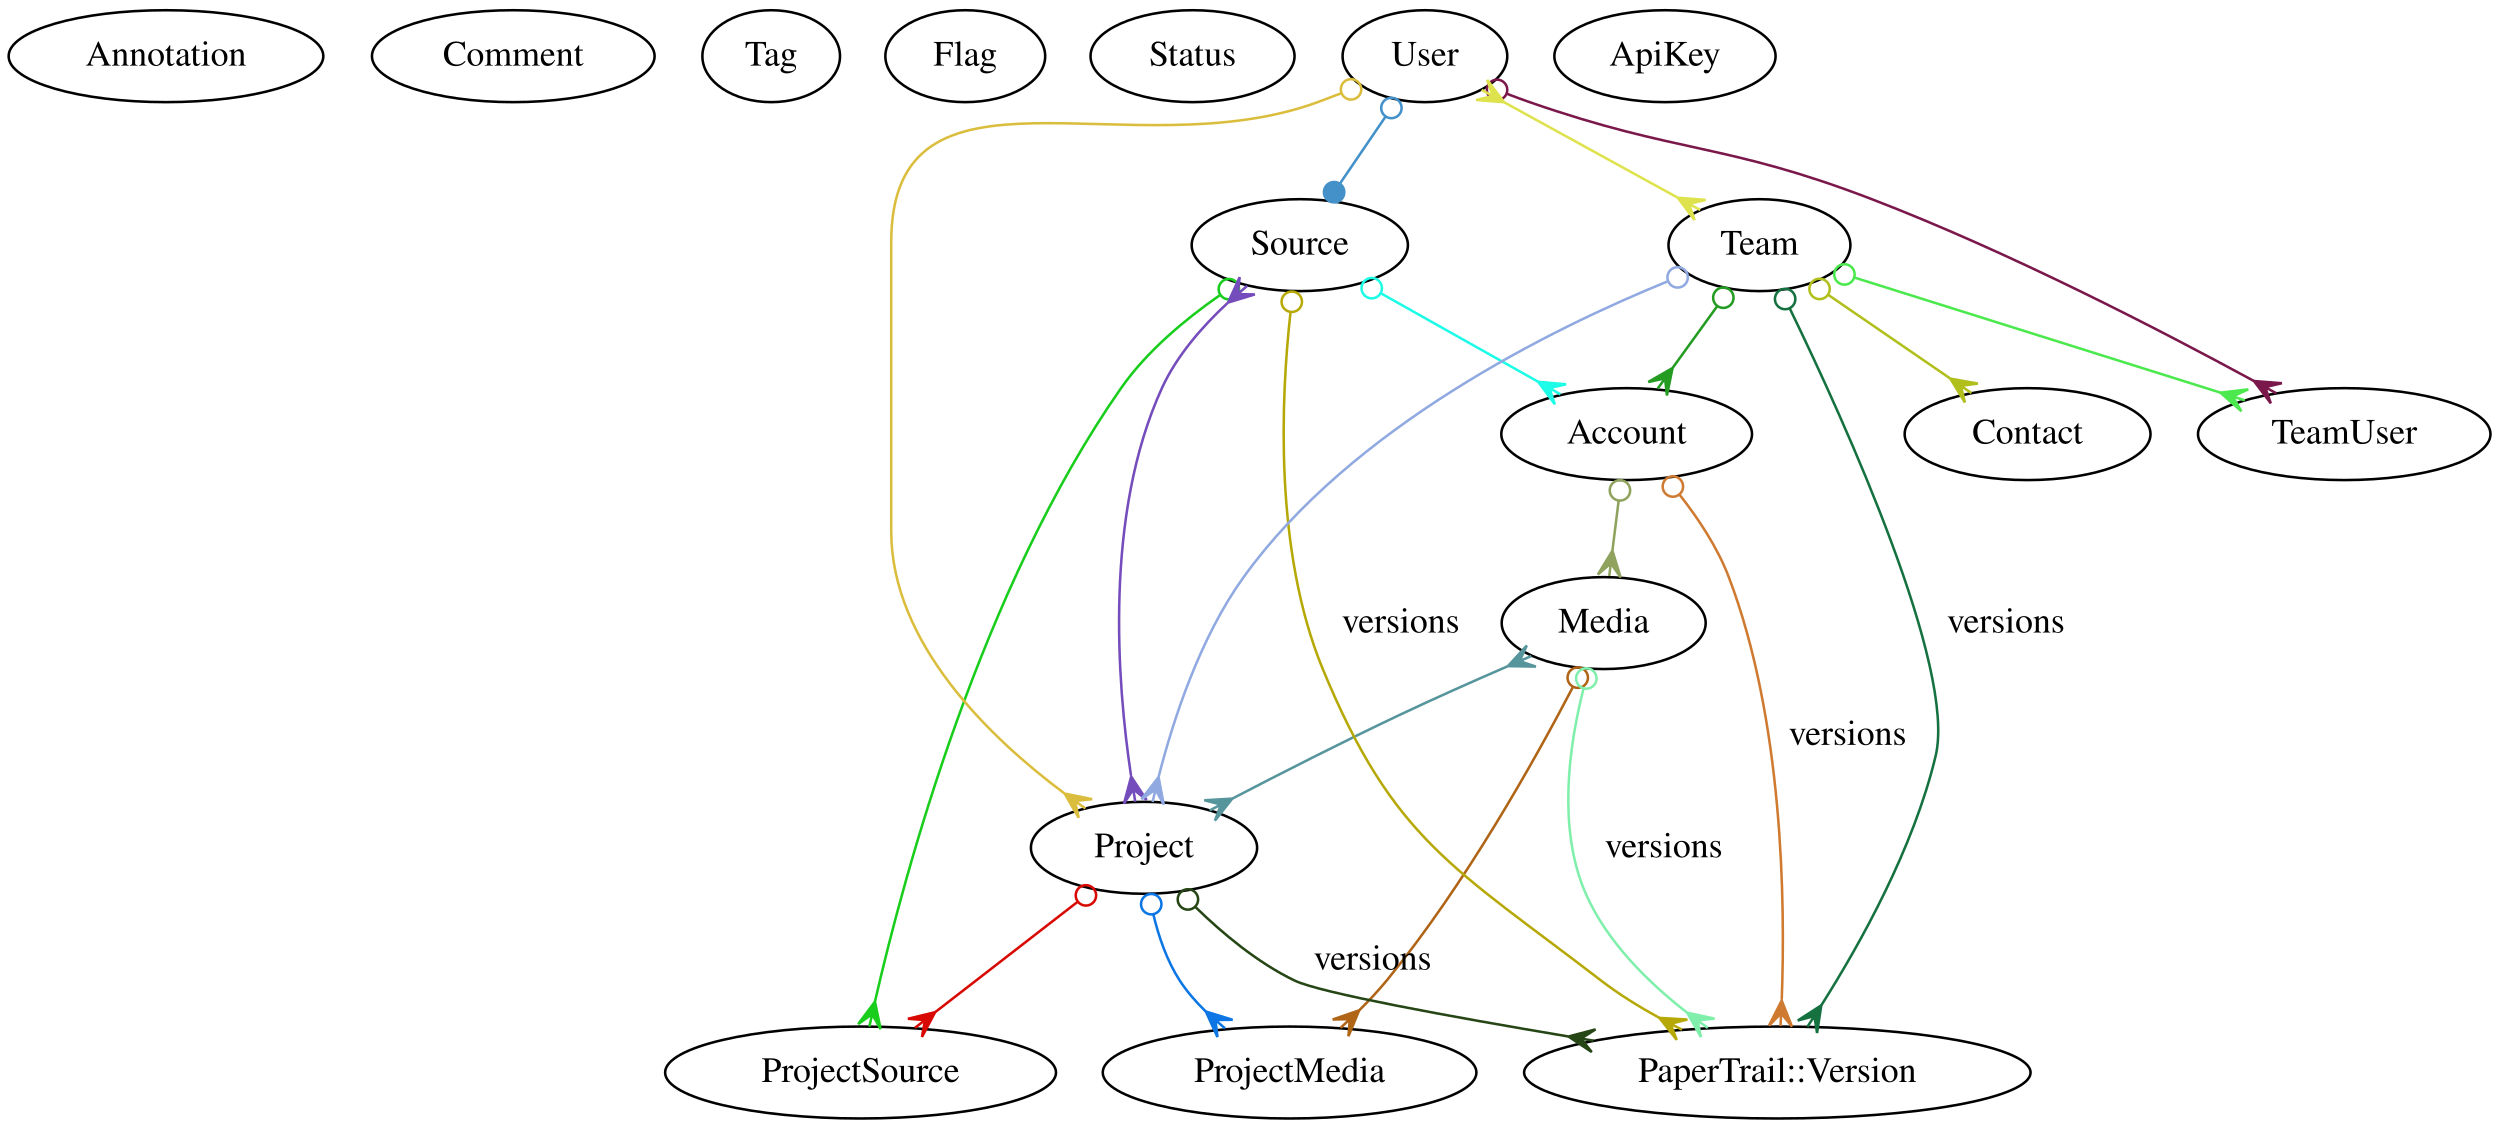
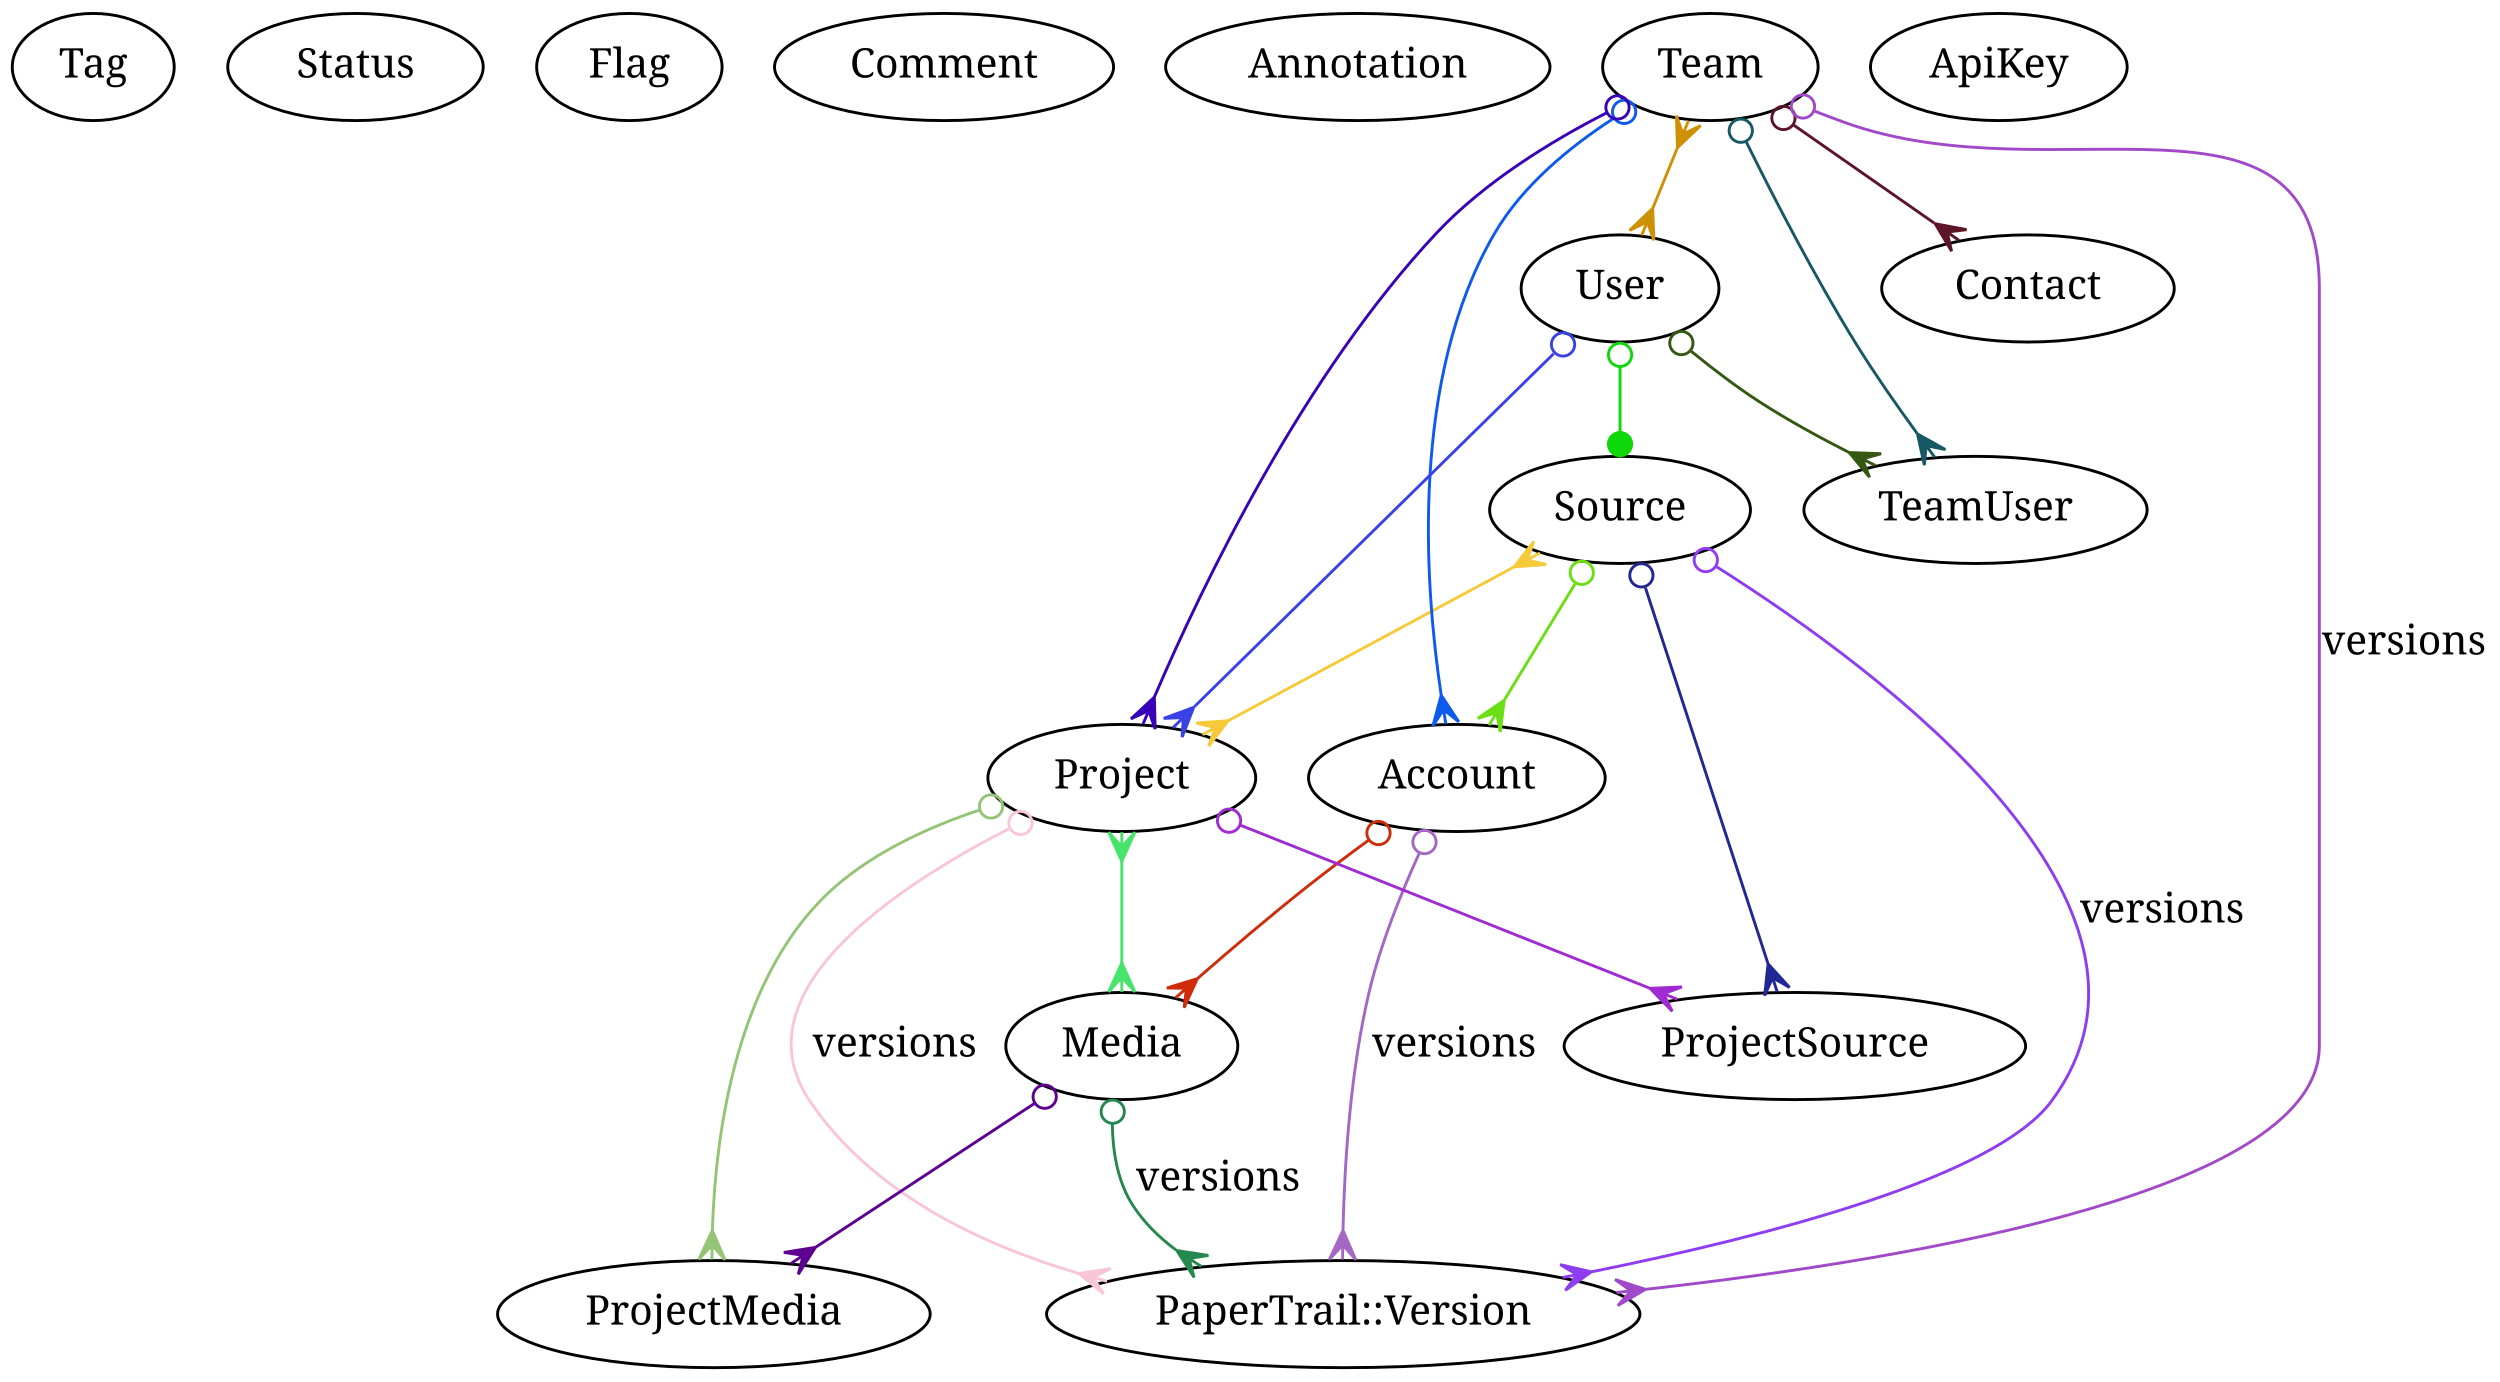
- <svg xmlns="http://www.w3.org/2000/svg" width="979pt" height="442pt" viewBox="0.00 0.00 979.00 442.00">
-   <g id="graph0" class="graph" transform="scale(1 1) rotate(0) translate(4 438)">
-     <polygon fill="none" stroke="none" points="-4,4 -4,-438 975,-438 975,4 -4,4" />
+ <svg xmlns="http://www.w3.org/2000/svg" width="858pt" height="474pt" viewBox="0.00 0.00 858.00 474.00">
+   <g id="graph1" class="graph" transform="scale(1 1) rotate(0) translate(4 470)">
+     <polygon fill="none" stroke="none" points="-4,5 -4,-470 855,-470 855,5 -4,5" />
    <g id="node1" class="node">
-       <ellipse fill="none" stroke="black" cx="61" cy="-416" rx="61.616" ry="18" />
-       <text text-anchor="middle" x="61" y="-412.3" font-family="Times,serif" font-size="14.00">Annotation</text>
+       <ellipse fill="none" stroke="black" cx="28" cy="-447" rx="27.788" ry="18.385" />
+       <text text-anchor="middle" x="28" y="-443.4" font-family="Times Roman,serif" font-size="14.00">Tag</text>
    </g>
    <g id="node2" class="node">
-       <ellipse fill="none" stroke="black" cx="197" cy="-416" rx="55.344" ry="18" />
-       <text text-anchor="middle" x="197" y="-412.3" font-family="Times,serif" font-size="14.00">Comment</text>
+       <ellipse fill="none" stroke="black" cx="118" cy="-447" rx="43.841" ry="18.385" />
+       <text text-anchor="middle" x="118" y="-443.4" font-family="Times Roman,serif" font-size="14.00">Status</text>
    </g>
    <g id="node3" class="node">
-       <ellipse fill="none" stroke="black" cx="298" cy="-416" rx="26.949" ry="18" />
-       <text text-anchor="middle" x="298" y="-412.3" font-family="Times,serif" font-size="14.00">Tag</text>
+       <ellipse fill="none" stroke="black" cx="212" cy="-447" rx="31.82" ry="18.385" />
+       <text text-anchor="middle" x="212" y="-443.4" font-family="Times Roman,serif" font-size="14.00">Flag</text>
    </g>
    <g id="node4" class="node">
-       <ellipse fill="none" stroke="black" cx="374" cy="-416" rx="31.297" ry="18" />
-       <text text-anchor="middle" x="374" y="-412.3" font-family="Times,serif" font-size="14.00">Flag</text>
+       <ellipse fill="none" stroke="black" cx="320" cy="-447" rx="58.188" ry="18.385" />
+       <text text-anchor="middle" x="320" y="-443.4" font-family="Times Roman,serif" font-size="14.00">Comment</text>
    </g>
    <g id="node5" class="node">
-       <ellipse fill="none" stroke="black" cx="463" cy="-416" rx="39.946" ry="18" />
-       <text text-anchor="middle" x="463" y="-412.3" font-family="Times,serif" font-size="14.00">Status</text>
+       <ellipse fill="none" stroke="black" cx="462" cy="-447" rx="65.968" ry="18.385" />
+       <text text-anchor="middle" x="462" y="-443.4" font-family="Times Roman,serif" font-size="14.00">Annotation</text>
    </g>
    <g id="node6" class="node">
-       <ellipse fill="none" stroke="black" cx="501" cy="-18" rx="73.165" ry="18" />
-       <text text-anchor="middle" x="501" y="-14.3" font-family="Times,serif" font-size="14.00">ProjectMedia</text>
+       <ellipse fill="none" stroke="black" cx="552" cy="-295" rx="44.758" ry="18.385" />
+       <text text-anchor="middle" x="552" y="-291.4" font-family="Times Roman,serif" font-size="14.00">Source</text>
+     </g>
+     <g id="node8" class="node">
+       <ellipse fill="none" stroke="black" cx="612" cy="-111" rx="79.196" ry="18.385" />
+       <text text-anchor="middle" x="612" y="-107.4" font-family="Times Roman,serif" font-size="14.00">ProjectSource</text>
+     </g>
+     <g id="edge6" class="edge">
+       <path fill="none" stroke="#222893" d="M560.697,-268.329C571.9,-233.974 591.29,-174.511 602.753,-139.357" />
+       <ellipse fill="none" stroke="#222893" cx="559.323" cy="-272.542" rx="4" ry="4" />
+       <polygon fill="#222893" stroke="#222893" points="602.8,-139.212 610.179,-131.1 604.35,-134.459 605.901,-129.705 605.901,-129.705 605.901,-129.705 604.35,-134.459 601.622,-128.31 602.8,-139.212 602.8,-139.212" />
+     </g>
+     <g id="node9" class="node">
+       <ellipse fill="none" stroke="black" cx="496" cy="-203" rx="50.912" ry="18.385" />
+       <text text-anchor="middle" x="496" y="-199.4" font-family="Times Roman,serif" font-size="14.00">Account</text>
+     </g>
+     <g id="edge4" class="edge">
+       <path fill="none" stroke="#6bde14" d="M536.555,-269.626C529.022,-257.251 519.961,-242.364 512.315,-229.804" />
+       <ellipse fill="none" stroke="#6bde14" cx="538.856" cy="-273.407" rx="4" ry="4" />
+       <polygon fill="#6bde14" stroke="#6bde14" points="512.24,-229.68 510.885,-218.799 509.641,-225.409 507.041,-221.138 507.041,-221.138 507.041,-221.138 509.641,-225.409 503.197,-223.478 512.24,-229.68 512.24,-229.68" />
+     </g>
+     <g id="node10" class="node">
+       <ellipse fill="none" stroke="black" cx="381" cy="-203" rx="45.962" ry="18.385" />
+       <text text-anchor="middle" x="381" y="-199.4" font-family="Times Roman,serif" font-size="14.00">Project</text>
+     </g>
+     <g id="edge8" class="edge">
+       <path fill="none" stroke="#f6ca3b" d="M515.488,-275.356C486.632,-259.831 446.54,-238.261 417.648,-222.717" />
+       <polygon fill="#f6ca3b" stroke="#f6ca3b" points="515.72,-275.481 522.394,-284.181 520.123,-277.85 524.526,-280.219 524.526,-280.219 524.526,-280.219 520.123,-277.85 526.658,-276.256 515.72,-275.481 515.72,-275.481" />
+       <polygon fill="#f6ca3b" stroke="#f6ca3b" points="417.496,-222.635 410.822,-213.934 413.093,-220.266 408.689,-217.897 408.689,-217.897 408.689,-217.897 413.093,-220.266 406.557,-221.86 417.496,-222.635 417.496,-222.635" />
+     </g>
+     <g id="node18" class="node">
+       <ellipse fill="none" stroke="black" cx="457" cy="-19" rx="101.823" ry="18.385" />
+       <text text-anchor="middle" x="457" y="-15.4" font-family="Times Roman,serif" font-size="14.00">PaperTrail::Version</text>
+     </g>
+     <g id="edge2" class="edge">
+       <path fill="none" stroke="#8e3df1" d="M585.108,-275.493C642.505,-239.212 749.797,-158.955 700,-92 680.786,-66.166 604.283,-46.033 542.182,-33.513" />
+       <ellipse fill="none" stroke="#8e3df1" cx="581.428" cy="-277.787" rx="4" ry="4" />
+       <polygon fill="#8e3df1" stroke="#8e3df1" points="542.159,-33.509 533.222,-27.155 537.254,-32.539 532.349,-31.57 532.349,-31.57 532.349,-31.57 537.254,-32.539 531.477,-35.984 542.159,-33.509 542.159,-33.509" />
+       <text text-anchor="middle" x="738" y="-153.4" font-family="Times Roman,serif" font-size="14.00">versions</text>
    </g>
    <g id="node7" class="node">
-       <ellipse fill="none" stroke="black" cx="333" cy="-18" rx="76.539" ry="18" />
-       <text text-anchor="middle" x="333" y="-14.3" font-family="Times,serif" font-size="14.00">ProjectSource</text>
+       <ellipse fill="none" stroke="black" cx="583" cy="-447" rx="36.977" ry="18.385" />
+       <text text-anchor="middle" x="583" y="-443.4" font-family="Times Roman,serif" font-size="14.00">Team</text>
    </g>
-     <g id="node8" class="node">
-       <ellipse fill="none" stroke="black" cx="790" cy="-268" rx="48.144" ry="18" />
-       <text text-anchor="middle" x="790" y="-264.3" font-family="Times,serif" font-size="14.00">Contact</text>
+     <g id="edge14" class="edge">
+       <path fill="none" stroke="#0d5aed" d="M549.665,-429.291C534.822,-419.664 518.567,-406.362 509,-390 480.021,-340.439 484.809,-270.381 490.586,-231.612" />
+       <ellipse fill="none" stroke="#0d5aed" cx="553.403" cy="-431.61" rx="4" ry="4" />
+       <polygon fill="#0d5aed" stroke="#0d5aed" points="490.617,-231.422 496.657,-222.269 491.416,-226.486 492.214,-221.55 492.214,-221.55 492.214,-221.55 491.416,-226.486 487.772,-220.831 490.617,-231.422 490.617,-231.422" />
    </g>
-     <g id="node9" class="node">
-       <ellipse fill="none" stroke="black" cx="624" cy="-194" rx="39.946" ry="18" />
-       <text text-anchor="middle" x="624" y="-190.3" font-family="Times,serif" font-size="14.00">Media</text>
+     <g id="edge12" class="edge">
+       <path fill="none" stroke="#3702b8" d="M547.332,-431.253C528.244,-421.481 505.366,-407.453 489,-390 443.351,-341.319 408.968,-269.925 392.254,-230.941" />
+       <ellipse fill="none" stroke="#3702b8" cx="551.126" cy="-433.138" rx="4" ry="4" />
+       <polygon fill="#3702b8" stroke="#3702b8" points="392.174,-230.75 392.443,-219.788 390.235,-226.142 388.296,-221.533 388.296,-221.533 388.296,-221.533 390.235,-226.142 384.148,-223.279 392.174,-230.75 392.174,-230.75" />
    </g>
-     <g id="edge2" class="edge">
-       <path fill="none" stroke="#af6416" d="M611.954,-168.97C596.933,-140.16 569.49,-91.12 539,-54 535.739,-50.03 532.035,-46.084 528.249,-42.351" />
-       <ellipse fill="none" stroke="#af6416" cx="613.843" cy="-172.632" rx="4" ry="4" />
-       <polygon fill="#af6416" stroke="#af6416" points="528.24,-42.342 524.05,-32.208 524.601,-38.912 520.963,-35.482 520.963,-35.482 520.963,-35.482 524.601,-38.912 517.876,-38.756 528.24,-42.342 528.24,-42.342" />
+     <g id="node11" class="node">
+       <ellipse fill="none" stroke="black" cx="692" cy="-371" rx="50.205" ry="18.385" />
+       <text text-anchor="middle" x="692" y="-367.4" font-family="Times Roman,serif" font-size="14.00">Contact</text>
+     </g>
+     <g id="edge20" class="edge">
+       <path fill="none" stroke="#5c1527" d="M611.561,-427.086C626.341,-416.781 644.44,-404.161 659.725,-393.504" />
+       <ellipse fill="none" stroke="#5c1527" cx="608.077" cy="-429.515" rx="4" ry="4" />
+       <polygon fill="#5c1527" stroke="#5c1527" points="660.15,-393.207 670.927,-391.179 664.251,-390.348 668.353,-387.488 668.353,-387.488 668.353,-387.488 664.251,-390.348 665.779,-383.797 660.15,-393.207 660.15,-393.207" />
+     </g>
+     <g id="node12" class="node">
+       <ellipse fill="none" stroke="black" cx="674" cy="-295" rx="58.898" ry="18.385" />
+       <text text-anchor="middle" x="674" y="-291.4" font-family="Times Roman,serif" font-size="14.00">TeamUser</text>
+     </g>
+     <g id="edge16" class="edge">
+       <path fill="none" stroke="#165863" d="M595.249,-421.425C604.844,-401.991 618.89,-374.808 633,-352 639.383,-341.682 647,-330.771 653.927,-321.288" />
+       <ellipse fill="none" stroke="#165863" cx="593.433" cy="-425.133" rx="4" ry="4" />
+       <polygon fill="#165863" stroke="#165863" points="654.086,-321.073 663.655,-315.717 657.063,-317.056 660.039,-313.038 660.039,-313.038 660.039,-313.038 657.063,-317.056 656.424,-310.359 654.086,-321.073 654.086,-321.073" />
+     </g>
+     <g id="node15" class="node">
+       <ellipse fill="none" stroke="black" cx="552" cy="-371" rx="33.941" ry="18.385" />
+       <text text-anchor="middle" x="552" y="-367.4" font-family="Times Roman,serif" font-size="14.00">User</text>
+     </g>
+     <g id="edge18" class="edge">
+       <path fill="none" stroke="#ce9105" d="M571.614,-419.085C568.883,-412.392 565.97,-405.249 563.246,-398.571" />
+       <polygon fill="#ce9105" stroke="#ce9105" points="571.719,-419.343 571.329,-430.302 573.607,-423.973 575.496,-428.603 575.496,-428.603 575.496,-428.603 573.607,-423.973 579.662,-426.903 571.719,-419.343 571.719,-419.343" />
+       <polygon fill="#ce9105" stroke="#ce9105" points="563.212,-398.487 563.602,-387.528 561.324,-393.858 559.435,-389.228 559.435,-389.228 559.435,-389.228 561.324,-393.858 555.268,-390.928 563.212,-398.487 563.212,-398.487" />
+     </g>
+     <g id="edge10" class="edge">
+       <path fill="none" stroke="#a14ac9" d="M618.631,-431.916C622.119,-430.55 625.618,-429.223 629,-428 701.176,-401.913 792,-447.746 792,-371 792,-371 792,-371 792,-111 792,-62.384 659.148,-38.514 560.769,-27.503" />
+       <ellipse fill="none" stroke="#a14ac9" cx="614.777" cy="-433.456" rx="4" ry="4" />
+       <polygon fill="#a14ac9" stroke="#a14ac9" points="560.703,-27.496 551.249,-21.94 555.732,-26.955 550.762,-26.413 550.762,-26.413 550.762,-26.413 555.732,-26.955 550.275,-30.887 560.703,-27.496 560.703,-27.496" />
+       <text text-anchor="middle" x="821" y="-245.4" font-family="Times Roman,serif" font-size="14.00">versions</text>
    </g>
    <g id="node14" class="node">
-       <ellipse fill="none" stroke="black" cx="444" cy="-106" rx="44.295" ry="18" />
-       <text text-anchor="middle" x="444" y="-102.3" font-family="Times,serif" font-size="14.00">Project</text>
+       <ellipse fill="none" stroke="black" cx="381" cy="-111" rx="39.807" ry="18.385" />
+       <text text-anchor="middle" x="381" y="-107.4" font-family="Times Roman,serif" font-size="14.00">Media</text>
    </g>
-     <g id="edge3" class="edge">
-       <path fill="none" stroke="#57959c" d="M586.261,-177.035C572.841,-171.214 557.673,-164.471 544,-158 522.049,-147.612 497.775,-135.253 478.64,-125.304" />
-       <polygon fill="#57959c" stroke="#57959c" points="586.495,-177.136 593.897,-185.226 591.087,-179.115 595.678,-181.094 595.678,-181.094 595.678,-181.094 591.087,-179.115 597.459,-176.961 586.495,-177.136 586.495,-177.136" />
-       <polygon fill="#57959c" stroke="#57959c" points="478.556,-125.26 471.774,-116.643 474.124,-122.946 469.691,-120.632 469.691,-120.632 469.691,-120.632 474.124,-122.946 467.609,-124.621 478.556,-125.26 478.556,-125.26" />
+     <g id="edge24" class="edge">
+       <path fill="none" stroke="#ce2c0a" d="M465.625,-181.59C458.761,-176.58 451.566,-171.188 445,-166 432.205,-155.889 418.437,-144.172 406.961,-134.158" />
+       <ellipse fill="none" stroke="#ce2c0a" cx="469.101" cy="-184.106" rx="4" ry="4" />
+       <polygon fill="#ce2c0a" stroke="#ce2c0a" points="406.936,-134.136 402.392,-124.156 403.179,-130.837 399.422,-127.537 399.422,-127.537 399.422,-127.537 403.179,-130.837 396.453,-130.919 406.936,-134.136 406.936,-134.136" />
    </g>
-     <g id="node17" class="node">
-       <ellipse fill="none" stroke="black" cx="692" cy="-18" rx="99.162" ry="18" />
-       <text text-anchor="middle" x="692" y="-14.3" font-family="Times,serif" font-size="14.00">PaperTrail::Version</text>
+     <g id="edge22" class="edge">
+       <path fill="none" stroke="#a567c6" d="M483.029,-177.031C476.805,-163.372 469.874,-146.15 466,-130 459.451,-102.695 457.436,-70.645 456.918,-48.023" />
+       <ellipse fill="none" stroke="#a567c6" cx="484.889" cy="-181.003" rx="4" ry="4" />
+       <polygon fill="#a567c6" stroke="#a567c6" points="456.914,-47.736 461.271,-37.673 456.843,-42.737 456.771,-37.737 456.771,-37.737 456.771,-37.737 456.843,-42.737 452.272,-37.801 456.914,-47.736 456.914,-47.736" />
+       <text text-anchor="middle" x="495" y="-107.4" font-family="Times Roman,serif" font-size="14.00">versions</text>
    </g>
-     <g id="edge1" class="edge">
-       <path fill="none" stroke="#80efab" d="M616.102,-168.289C610.487,-146.273 605.738,-113.664 617,-88 625.218,-69.272 641.306,-53.389 656.482,-41.599" />
-       <ellipse fill="none" stroke="#80efab" cx="617.206" cy="-172.315" rx="4" ry="4" />
-       <polygon fill="#80efab" stroke="#80efab" points="656.721,-41.423 667.437,-39.098 660.742,-38.451 664.763,-35.479 664.763,-35.479 664.763,-35.479 660.742,-38.451 662.088,-31.86 656.721,-41.423 656.721,-41.423" />
-       <text text-anchor="middle" x="647.5" y="-102.3" font-family="Times,serif" font-size="14.00">versions</text>
+     <g id="edge28" class="edge">
+       <path fill="none" stroke="#9f2cd2" d="M421.693,-186.793C460.845,-171.2 520.122,-147.592 562.102,-130.873" />
+       <ellipse fill="none" stroke="#9f2cd2" cx="417.813" cy="-188.339" rx="4" ry="4" />
+       <polygon fill="#9f2cd2" stroke="#9f2cd2" points="562.289,-130.798 573.244,-131.279 566.934,-128.948 571.579,-127.098 571.579,-127.098 571.579,-127.098 566.934,-128.948 569.914,-122.918 562.289,-130.798 562.289,-130.798" />
    </g>
-     <g id="node10" class="node">
-       <ellipse fill="none" stroke="black" cx="914" cy="-268" rx="57.269" ry="18" />
-       <text text-anchor="middle" x="914" y="-264.3" font-family="Times,serif" font-size="14.00">TeamUser</text>
+     <g id="node13" class="node">
+       <ellipse fill="none" stroke="black" cx="241" cy="-19" rx="74.246" ry="18.385" />
+       <text text-anchor="middle" x="241" y="-15.4" font-family="Times Roman,serif" font-size="14.00">ProjectMedia</text>
    </g>
-     <g id="node11" class="node">
-       <ellipse fill="none" stroke="black" cx="505" cy="-342" rx="42.346" ry="18" />
-       <text text-anchor="middle" x="505" y="-338.3" font-family="Times,serif" font-size="14.00">Source</text>
+     <g id="edge30" class="edge">
+       <path fill="none" stroke="#95c476" d="M332.246,-192.014C315.254,-186.373 296.965,-178.06 283,-166 248.923,-136.57 241.566,-81.594 240.48,-47.852" />
+       <ellipse fill="none" stroke="#95c476" cx="336.124" cy="-193.227" rx="4" ry="4" />
+       <polygon fill="#95c476" stroke="#95c476" points="240.478,-47.701 244.822,-37.632 240.4,-42.701 240.322,-37.702 240.322,-37.702 240.322,-37.702 240.4,-42.701 235.823,-37.772 240.478,-47.701 240.478,-47.701" />
    </g>
-     <g id="edge6" class="edge">
-       <path fill="none" stroke="#18cd1b" d="M473.636,-322.363C460.107,-312.952 445.103,-300.455 435,-286 380.331,-207.778 350.236,-96.396 338.646,-45.823" />
-       <ellipse fill="none" stroke="#18cd1b" cx="477.221" cy="-324.769" rx="4" ry="4" />
-       <polygon fill="#18cd1b" stroke="#18cd1b" points="338.63,-45.749 340.844,-35.009 337.541,-40.869 336.452,-35.989 336.452,-35.989 336.452,-35.989 337.541,-40.869 332.06,-36.969 338.63,-45.749 338.63,-45.749" />
+     <g id="edge32" class="edge">
+       <path fill="none" stroke="#47e46b" d="M381,-174.342C381,-163.283 381,-150.657 381,-139.604" />
+       <polygon fill="#47e46b" stroke="#47e46b" points="381,-174.382 376.5,-184.382 381,-179.382 381,-184.382 381,-184.382 381,-184.382 381,-179.382 385.5,-184.382 381,-174.382 381,-174.382" />
+       <polygon fill="#47e46b" stroke="#47e46b" points="381,-139.59 385.5,-129.59 381,-134.59 381,-129.59 381,-129.59 381,-129.59 381,-134.59 376.5,-129.59 381,-139.59 381,-139.59" />
    </g>
-     <g id="edge7" class="edge">
-       <path fill="none" stroke="#754cbb" d="M476.656,-319.285C466.81,-310.143 456.792,-298.677 451,-286 428.336,-236.395 433.437,-170.758 438.9,-134.328" />
-       <polygon fill="#754cbb" stroke="#754cbb" points="476.91,-319.507 481.466,-329.482 480.671,-322.802 484.432,-326.097 484.432,-326.097 484.432,-326.097 480.671,-322.802 487.397,-322.712 476.91,-319.507 476.91,-319.507" />
-       <polygon fill="#754cbb" stroke="#754cbb" points="438.972,-133.881 445.018,-124.732 439.774,-128.946 440.576,-124.01 440.576,-124.01 440.576,-124.01 439.774,-128.946 436.134,-123.289 438.972,-133.881 438.972,-133.881" />
+     <g id="edge26" class="edge">
+       <path fill="none" stroke="#f9c6d8" d="M342.511,-185.707C302.461,-165.21 248.837,-129.129 274,-92 294.961,-61.071 331.351,-43.246 366.188,-32.972" />
+       <ellipse fill="none" stroke="#f9c6d8" cx="346.23" cy="-187.563" rx="4" ry="4" />
+       <polygon fill="#f9c6d8" stroke="#f9c6d8" points="366.32,-32.936 377.158,-34.608 371.139,-31.603 375.958,-30.27 375.958,-30.27 375.958,-30.27 371.139,-31.603 374.759,-25.933 366.32,-32.936 366.32,-32.936" />
+       <text text-anchor="middle" x="303" y="-107.4" font-family="Times Roman,serif" font-size="14.00">versions</text>
+     </g>
+     <g id="edge36" class="edge">
+       <path fill="none" stroke="#5d0191" d="M351.169,-91.397C329.16,-76.934 299.144,-57.209 276,-42" />
+       <ellipse fill="none" stroke="#5d0191" cx="354.539" cy="-93.611" rx="4" ry="4" />
+       <polygon fill="#5d0191" stroke="#5d0191" points="275.855,-41.904 269.969,-32.652 271.676,-39.159 267.498,-36.413 267.498,-36.413 267.498,-36.413 271.676,-39.159 265.026,-40.173 275.855,-41.904 275.855,-41.904" />
+     </g>
+     <g id="edge34" class="edge">
+       <path fill="none" stroke="#25884e" d="M377.75,-84.322C377.854,-74.707 379.567,-64.214 385,-56 388.855,-50.172 393.928,-45.212 399.601,-41.003" />
+       <ellipse fill="none" stroke="#25884e" cx="377.886" cy="-88.468" rx="4" ry="4" />
+       <polygon fill="#25884e" stroke="#25884e" points="399.889,-40.816 410.725,-39.131 404.079,-38.088 408.27,-35.36 408.27,-35.36 408.27,-35.36 404.079,-38.088 405.814,-31.588 399.889,-40.816 399.889,-40.816" />
+       <text text-anchor="middle" x="414" y="-61.4" font-family="Times Roman,serif" font-size="14.00">versions</text>
+     </g>
+     <g id="edge38" class="edge">
+       <path fill="none" stroke="#0fd80a" d="M552,-344.073C552,-336.818 552,-328.972 552,-321.727" />
+       <ellipse fill="none" stroke="#0fd80a" cx="552" cy="-348.213" rx="4" ry="4" />
+       <ellipse fill="#0fd80a" stroke="#0fd80a" cx="552" cy="-317.57" rx="4" ry="4" />
+     </g>
+     <g id="edge42" class="edge">
+       <path fill="none" stroke="#3a42e6" d="M529.206,-348.606C497.203,-317.165 439.165,-260.144 406.008,-227.57" />
+       <ellipse fill="none" stroke="#3a42e6" cx="532.439" cy="-351.782" rx="4" ry="4" />
+       <polygon fill="#3a42e6" stroke="#3a42e6" points="405.673,-227.24 401.694,-217.022 402.107,-223.736 398.54,-220.232 398.54,-220.232 398.54,-220.232 402.107,-223.736 395.386,-223.442 405.673,-227.24 405.673,-227.24" />
+     </g>
+     <g id="edge40" class="edge">
+       <path fill="none" stroke="#355711" d="M576.424,-349.44C583.757,-343.447 591.987,-337.17 600,-332 609.518,-325.859 620.194,-319.991 630.411,-314.809" />
+       <ellipse fill="none" stroke="#355711" cx="573.045" cy="-352.261" rx="4" ry="4" />
+       <polygon fill="#355711" stroke="#355711" points="630.656,-314.689 641.614,-314.29 635.138,-312.472 639.62,-310.256 639.62,-310.256 639.62,-310.256 635.138,-312.472 637.625,-306.222 630.656,-314.689 630.656,-314.689" />
    </g>
    <g id="node16" class="node">
-       <ellipse fill="none" stroke="black" cx="633" cy="-268" rx="49.094" ry="18" />
-       <text text-anchor="middle" x="633" y="-264.3" font-family="Times,serif" font-size="14.00">Account</text>
-     </g>
-     <g id="edge5" class="edge">
-       <path fill="none" stroke="#1dfce6" d="M536.751,-323.14C555.459,-312.617 579.143,-299.295 598.335,-288.499" />
-       <ellipse fill="none" stroke="#1dfce6" cx="533.166" cy="-325.157" rx="4" ry="4" />
-       <polygon fill="#1dfce6" stroke="#1dfce6" points="598.362,-288.484 609.284,-287.503 602.72,-286.032 607.078,-283.581 607.078,-283.581 607.078,-283.581 602.72,-286.032 604.872,-279.659 598.362,-288.484 598.362,-288.484" />
-     </g>
-     <g id="edge4" class="edge">
-       <path fill="none" stroke="#b6a907" d="M501.337,-315.497C497.643,-282.065 494.892,-222.244 514,-176 541.767,-108.8 565.36,-98.323 623,-54 629.963,-48.646 637.871,-43.743 645.786,-39.411" />
-       <ellipse fill="none" stroke="#b6a907" cx="501.858" cy="-319.827" rx="4" ry="4" />
-       <polygon fill="#b6a907" stroke="#b6a907" points="645.812,-39.398 656.76,-38.757 650.244,-37.083 654.677,-34.769 654.677,-34.769 654.677,-34.769 650.244,-37.083 652.593,-30.78 645.812,-39.398 645.812,-39.398" />
-       <text text-anchor="middle" x="544.5" y="-190.3" font-family="Times,serif" font-size="14.00">versions</text>
-     </g>
-     <g id="node12" class="node">
-       <ellipse fill="none" stroke="black" cx="554" cy="-416" rx="32.246" ry="18" />
-       <text text-anchor="middle" x="554" y="-412.3" font-family="Times,serif" font-size="14.00">User</text>
-     </g>
-     <g id="edge9" class="edge">
-       <path fill="none" stroke="#7b184b" d="M585.987,-401.318C589.016,-400.15 592.055,-399.024 595,-398 653.469,-377.666 671.212,-382.197 729,-360 782.751,-339.354 842,-308.722 878.613,-288.807" />
-       <ellipse fill="none" stroke="#7b184b" cx="582.254" cy="-402.803" rx="4" ry="4" />
-       <polygon fill="#7b184b" stroke="#7b184b" points="878.645,-288.789 889.577,-287.934 883.031,-286.388 887.416,-283.987 887.416,-283.987 887.416,-283.987 883.031,-286.388 885.255,-280.04 878.645,-288.789 878.645,-288.789" />
-     </g>
-     <g id="edge8" class="edge">
-       <path fill="none" stroke="#4491ca" d="M538.566,-392.321C532.895,-383.988 526.469,-374.546 520.769,-366.171" />
-       <ellipse fill="none" stroke="#4491ca" cx="540.875" cy="-395.714" rx="4" ry="4" />
-       <ellipse fill="#4491ca" stroke="#4491ca" cx="518.435" cy="-362.741" rx="4" ry="4" />
-     </g>
-     <g id="edge11" class="edge">
-       <path fill="none" stroke="#dbbd3d" d="M521.173,-401.47C518.082,-400.27 514.989,-399.096 512,-398 438.631,-371.103 345,-421.144 345,-343 345,-343 345,-343 345,-230 345,-186.09 383.763,-148.972 412.778,-127.339" />
-       <ellipse fill="none" stroke="#dbbd3d" cx="525.066" cy="-403.008" rx="4" ry="4" />
-       <polygon fill="#dbbd3d" stroke="#dbbd3d" points="412.922,-127.235 423.667,-125.046 416.98,-124.314 421.039,-121.394 421.039,-121.394 421.039,-121.394 416.98,-124.314 418.41,-117.741 412.922,-127.235 412.922,-127.235" />
-     </g>
-     <g id="node15" class="node">
-       <ellipse fill="none" stroke="black" cx="685" cy="-342" rx="35.619" ry="18" />
-       <text text-anchor="middle" x="685" y="-338.3" font-family="Times,serif" font-size="14.00">Team</text>
-     </g>
-     <g id="edge10" class="edge">
-       <path fill="none" stroke="#dee24c" d="M585.113,-397.9C605.521,-386.683 632.144,-372.051 652.773,-360.713" />
-       <polygon fill="#dee24c" stroke="#dee24c" points="584.986,-397.97 574.055,-398.843 580.604,-400.378 576.222,-402.786 576.222,-402.786 576.222,-402.786 580.604,-400.378 578.39,-406.73 584.986,-397.97 584.986,-397.97" />
-       <polygon fill="#dee24c" stroke="#dee24c" points="653.021,-360.576 663.952,-359.703 657.403,-358.168 661.785,-355.759 661.785,-355.759 661.785,-355.759 657.403,-358.168 659.617,-351.816 653.021,-360.576 653.021,-360.576" />
-     </g>
-     <g id="node13" class="node">
-       <ellipse fill="none" stroke="black" cx="648" cy="-416" rx="43.319" ry="18" />
-       <text text-anchor="middle" x="648" y="-412.3" font-family="Times,serif" font-size="14.00">ApiKey</text>
-     </g>
-     <g id="edge14" class="edge">
-       <path fill="none" stroke="#0c76e5" d="M447.672,-79.843C449.75,-71.162 452.984,-61.694 458,-54 460.819,-49.676 464.344,-45.628 468.155,-41.93" />
-       <ellipse fill="none" stroke="#0c76e5" cx="446.825" cy="-83.924" rx="4" ry="4" />
-       <polygon fill="#0c76e5" stroke="#0c76e5" points="468.219,-41.874 478.699,-38.647 471.973,-38.571 475.727,-35.269 475.727,-35.269 475.727,-35.269 471.973,-38.571 472.755,-31.89 468.219,-41.874 468.219,-41.874" />
-     </g>
-     <g id="edge13" class="edge">
-       <path fill="none" stroke="#d80902" d="M417.86,-84.748C401.207,-71.845 379.601,-55.105 362.358,-41.746" />
-       <ellipse fill="none" stroke="#d80902" cx="421.249" cy="-87.373" rx="4" ry="4" />
-       <polygon fill="#d80902" stroke="#d80902" points="362.19,-41.616 357.041,-31.934 358.237,-38.553 354.285,-35.491 354.285,-35.491 354.285,-35.491 358.237,-38.553 351.529,-39.048 362.19,-41.616 362.19,-41.616" />
-     </g>
-     <g id="edge12" class="edge">
-       <path fill="none" stroke="#264616" d="M464.208,-82.733C474.777,-72.432 488.514,-60.961 503,-54 513,-49.194 563.617,-39.936 609.952,-32.148" />
-       <ellipse fill="none" stroke="#264616" cx="461.187" cy="-85.781" rx="4" ry="4" />
-       <polygon fill="#264616" stroke="#264616" points="610.201,-32.107 620.805,-34.899 615.132,-31.284 620.064,-30.46 620.064,-30.46 620.064,-30.46 615.132,-31.284 619.323,-26.022 610.201,-32.107 610.201,-32.107" />
-       <text text-anchor="middle" x="533.5" y="-58.3" font-family="Times,serif" font-size="14.00">versions</text>
-     </g>
-     <g id="edge19" class="edge">
-       <path fill="none" stroke="#b1bf1c" d="M711.887,-322.563C726.434,-312.588 744.457,-300.23 759.524,-289.898" />
-       <ellipse fill="none" stroke="#b1bf1c" cx="708.544" cy="-324.856" rx="4" ry="4" />
-       <polygon fill="#b1bf1c" stroke="#b1bf1c" points="759.757,-289.738 770.549,-287.794 763.881,-286.91 768.005,-284.083 768.005,-284.083 768.005,-284.083 763.881,-286.91 765.46,-280.371 759.757,-289.738 759.757,-289.738" />
-     </g>
-     <g id="edge18" class="edge">
-       <path fill="none" stroke="#4be94e" d="M722.259,-329.285C761.261,-317.023 822.666,-297.716 865.442,-284.267" />
-       <ellipse fill="none" stroke="#4be94e" cx="718.285" cy="-330.535" rx="4" ry="4" />
-       <polygon fill="#4be94e" stroke="#4be94e" points="865.54,-284.236 876.429,-285.53 870.31,-282.737 875.079,-281.237 875.079,-281.237 875.079,-281.237 870.31,-282.737 873.73,-276.944 865.54,-284.236 865.54,-284.236" />
-     </g>
-     <g id="edge16" class="edge">
-       <path fill="none" stroke="#90a9e0" d="M649.083,-327.832C603.383,-309.195 525.319,-270.715 483,-212 465.921,-188.304 455.457,-156.265 449.726,-133.833" />
-       <ellipse fill="none" stroke="#90a9e0" cx="652.962" cy="-329.382" rx="4" ry="4" />
-       <polygon fill="#90a9e0" stroke="#90a9e0" points="449.692,-133.691 451.726,-122.916 448.521,-128.83 447.351,-123.969 447.351,-123.969 447.351,-123.969 448.521,-128.83 442.976,-125.022 449.692,-133.691 449.692,-133.691" />
-     </g>
-     <g id="edge17" class="edge">
-       <path fill="none" stroke="#239c21" d="M668.434,-318.063C662.873,-310.363 656.646,-301.74 650.981,-293.897" />
-       <ellipse fill="none" stroke="#239c21" cx="670.858" cy="-321.419" rx="4" ry="4" />
-       <polygon fill="#239c21" stroke="#239c21" points="650.969,-293.88 648.762,-283.138 648.041,-289.826 645.114,-285.773 645.114,-285.773 645.114,-285.773 648.041,-289.826 641.466,-288.408 650.969,-293.88 650.969,-293.88" />
-     </g>
-     <g id="edge15" class="edge">
-       <path fill="none" stroke="#15713f" d="M696.855,-317.234C718.658,-272.317 762.176,-176.386 754,-142 745.416,-105.898 724.458,-68.37 709.281,-44.409" />
-       <ellipse fill="none" stroke="#15713f" cx="695.061" cy="-320.903" rx="4" ry="4" />
-       <polygon fill="#15713f" stroke="#15713f" points="709.221,-44.315 707.563,-33.476 706.503,-40.118 703.786,-35.921 703.786,-35.921 703.786,-35.921 706.503,-40.118 700.008,-38.367 709.221,-44.315 709.221,-44.315" />
-       <text text-anchor="middle" x="781.5" y="-190.3" font-family="Times,serif" font-size="14.00">versions</text>
-     </g>
-     <g id="edge21" class="edge">
-       <path fill="none" stroke="#8fa35e" d="M629.849,-241.792C629.073,-235.58 628.237,-228.896 627.447,-222.579" />
-       <ellipse fill="none" stroke="#8fa35e" cx="630.371" cy="-245.968" rx="4" ry="4" />
-       <polygon fill="#8fa35e" stroke="#8fa35e" points="627.421,-222.363 630.645,-211.882 626.8,-217.402 626.18,-212.441 626.18,-212.441 626.18,-212.441 626.8,-217.402 621.715,-212.999 627.421,-222.363 627.421,-222.363" />
-     </g>
-     <g id="edge20" class="edge">
-       <path fill="none" stroke="#cf7a31" d="M653.814,-244.158C661.127,-234.838 668.609,-223.544 673,-212 694.244,-156.148 695.164,-84.975 693.73,-46.569" />
-       <ellipse fill="none" stroke="#cf7a31" cx="651.099" cy="-247.475" rx="4" ry="4" />
-       <polygon fill="#cf7a31" stroke="#cf7a31" points="693.712,-46.189 697.749,-35.993 693.483,-41.194 693.254,-36.2 693.254,-36.2 693.254,-36.2 693.483,-41.194 688.758,-36.406 693.712,-46.189 693.712,-46.189" />
-       <text text-anchor="middle" x="719.5" y="-146.3" font-family="Times,serif" font-size="14.00">versions</text>
+       <ellipse fill="none" stroke="black" cx="682" cy="-447" rx="44.047" ry="18.385" />
+       <text text-anchor="middle" x="682" y="-443.4" font-family="Times Roman,serif" font-size="14.00">ApiKey</text>
    </g>
  </g>
</svg>
